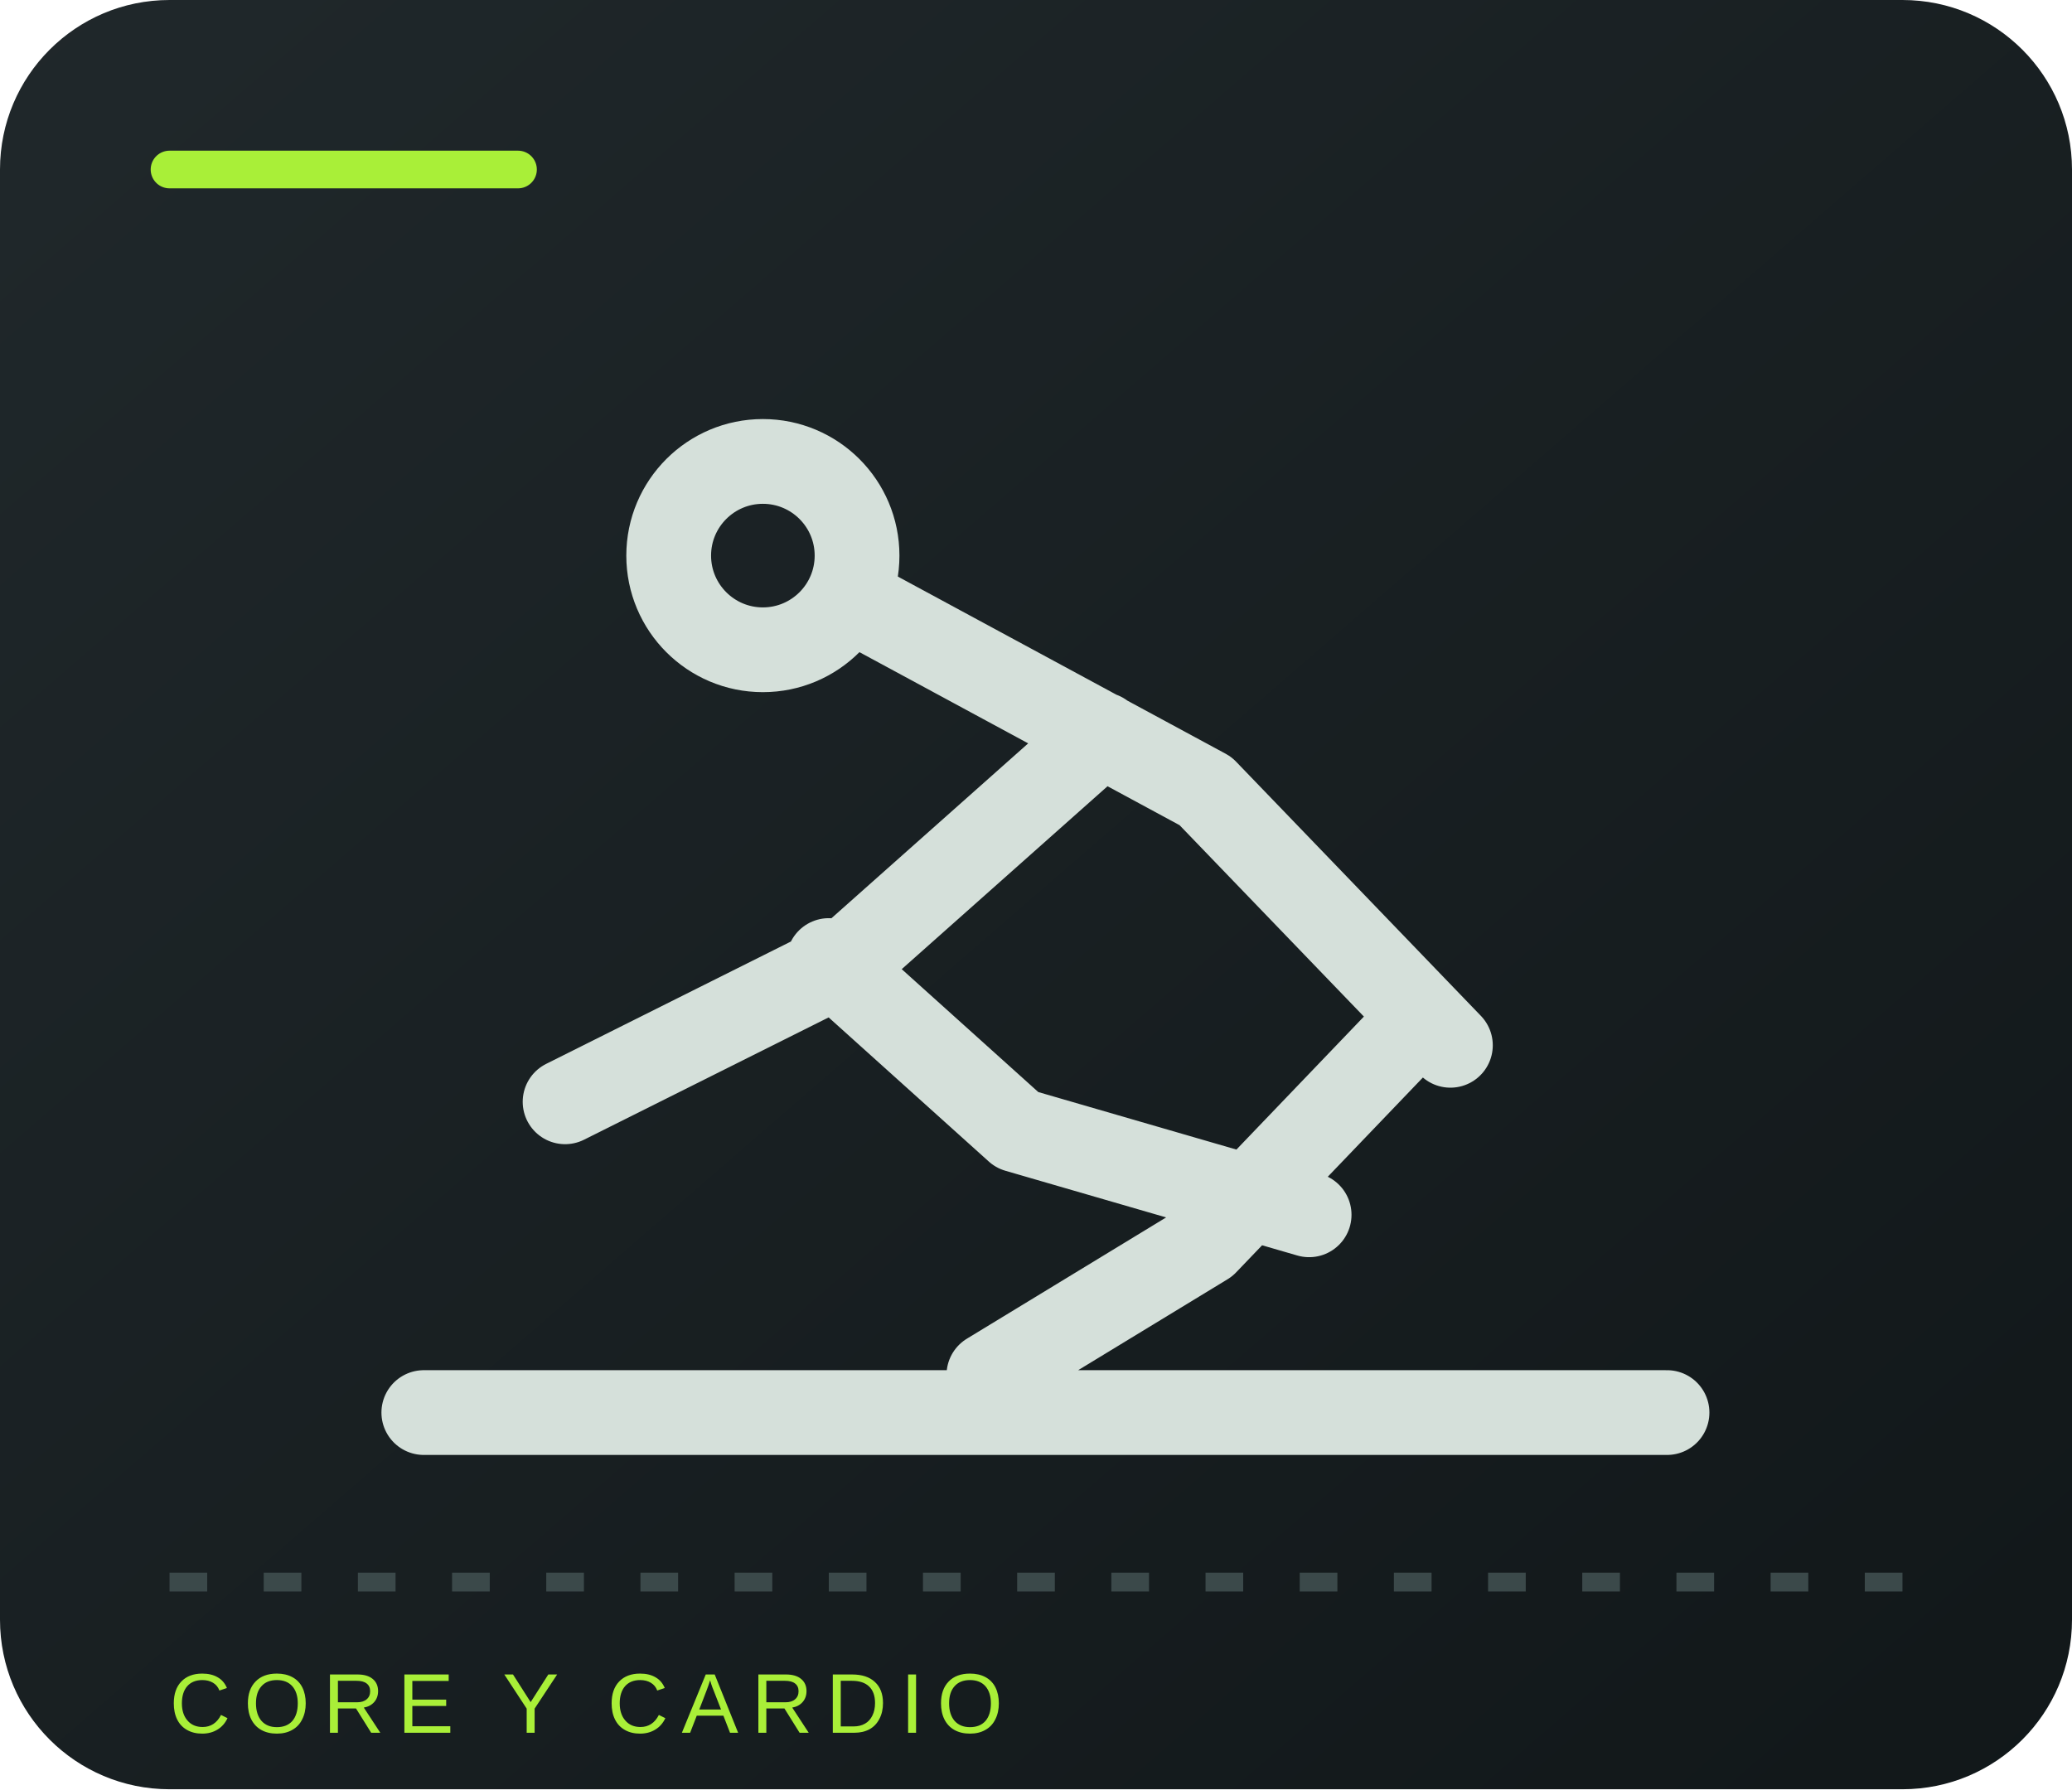
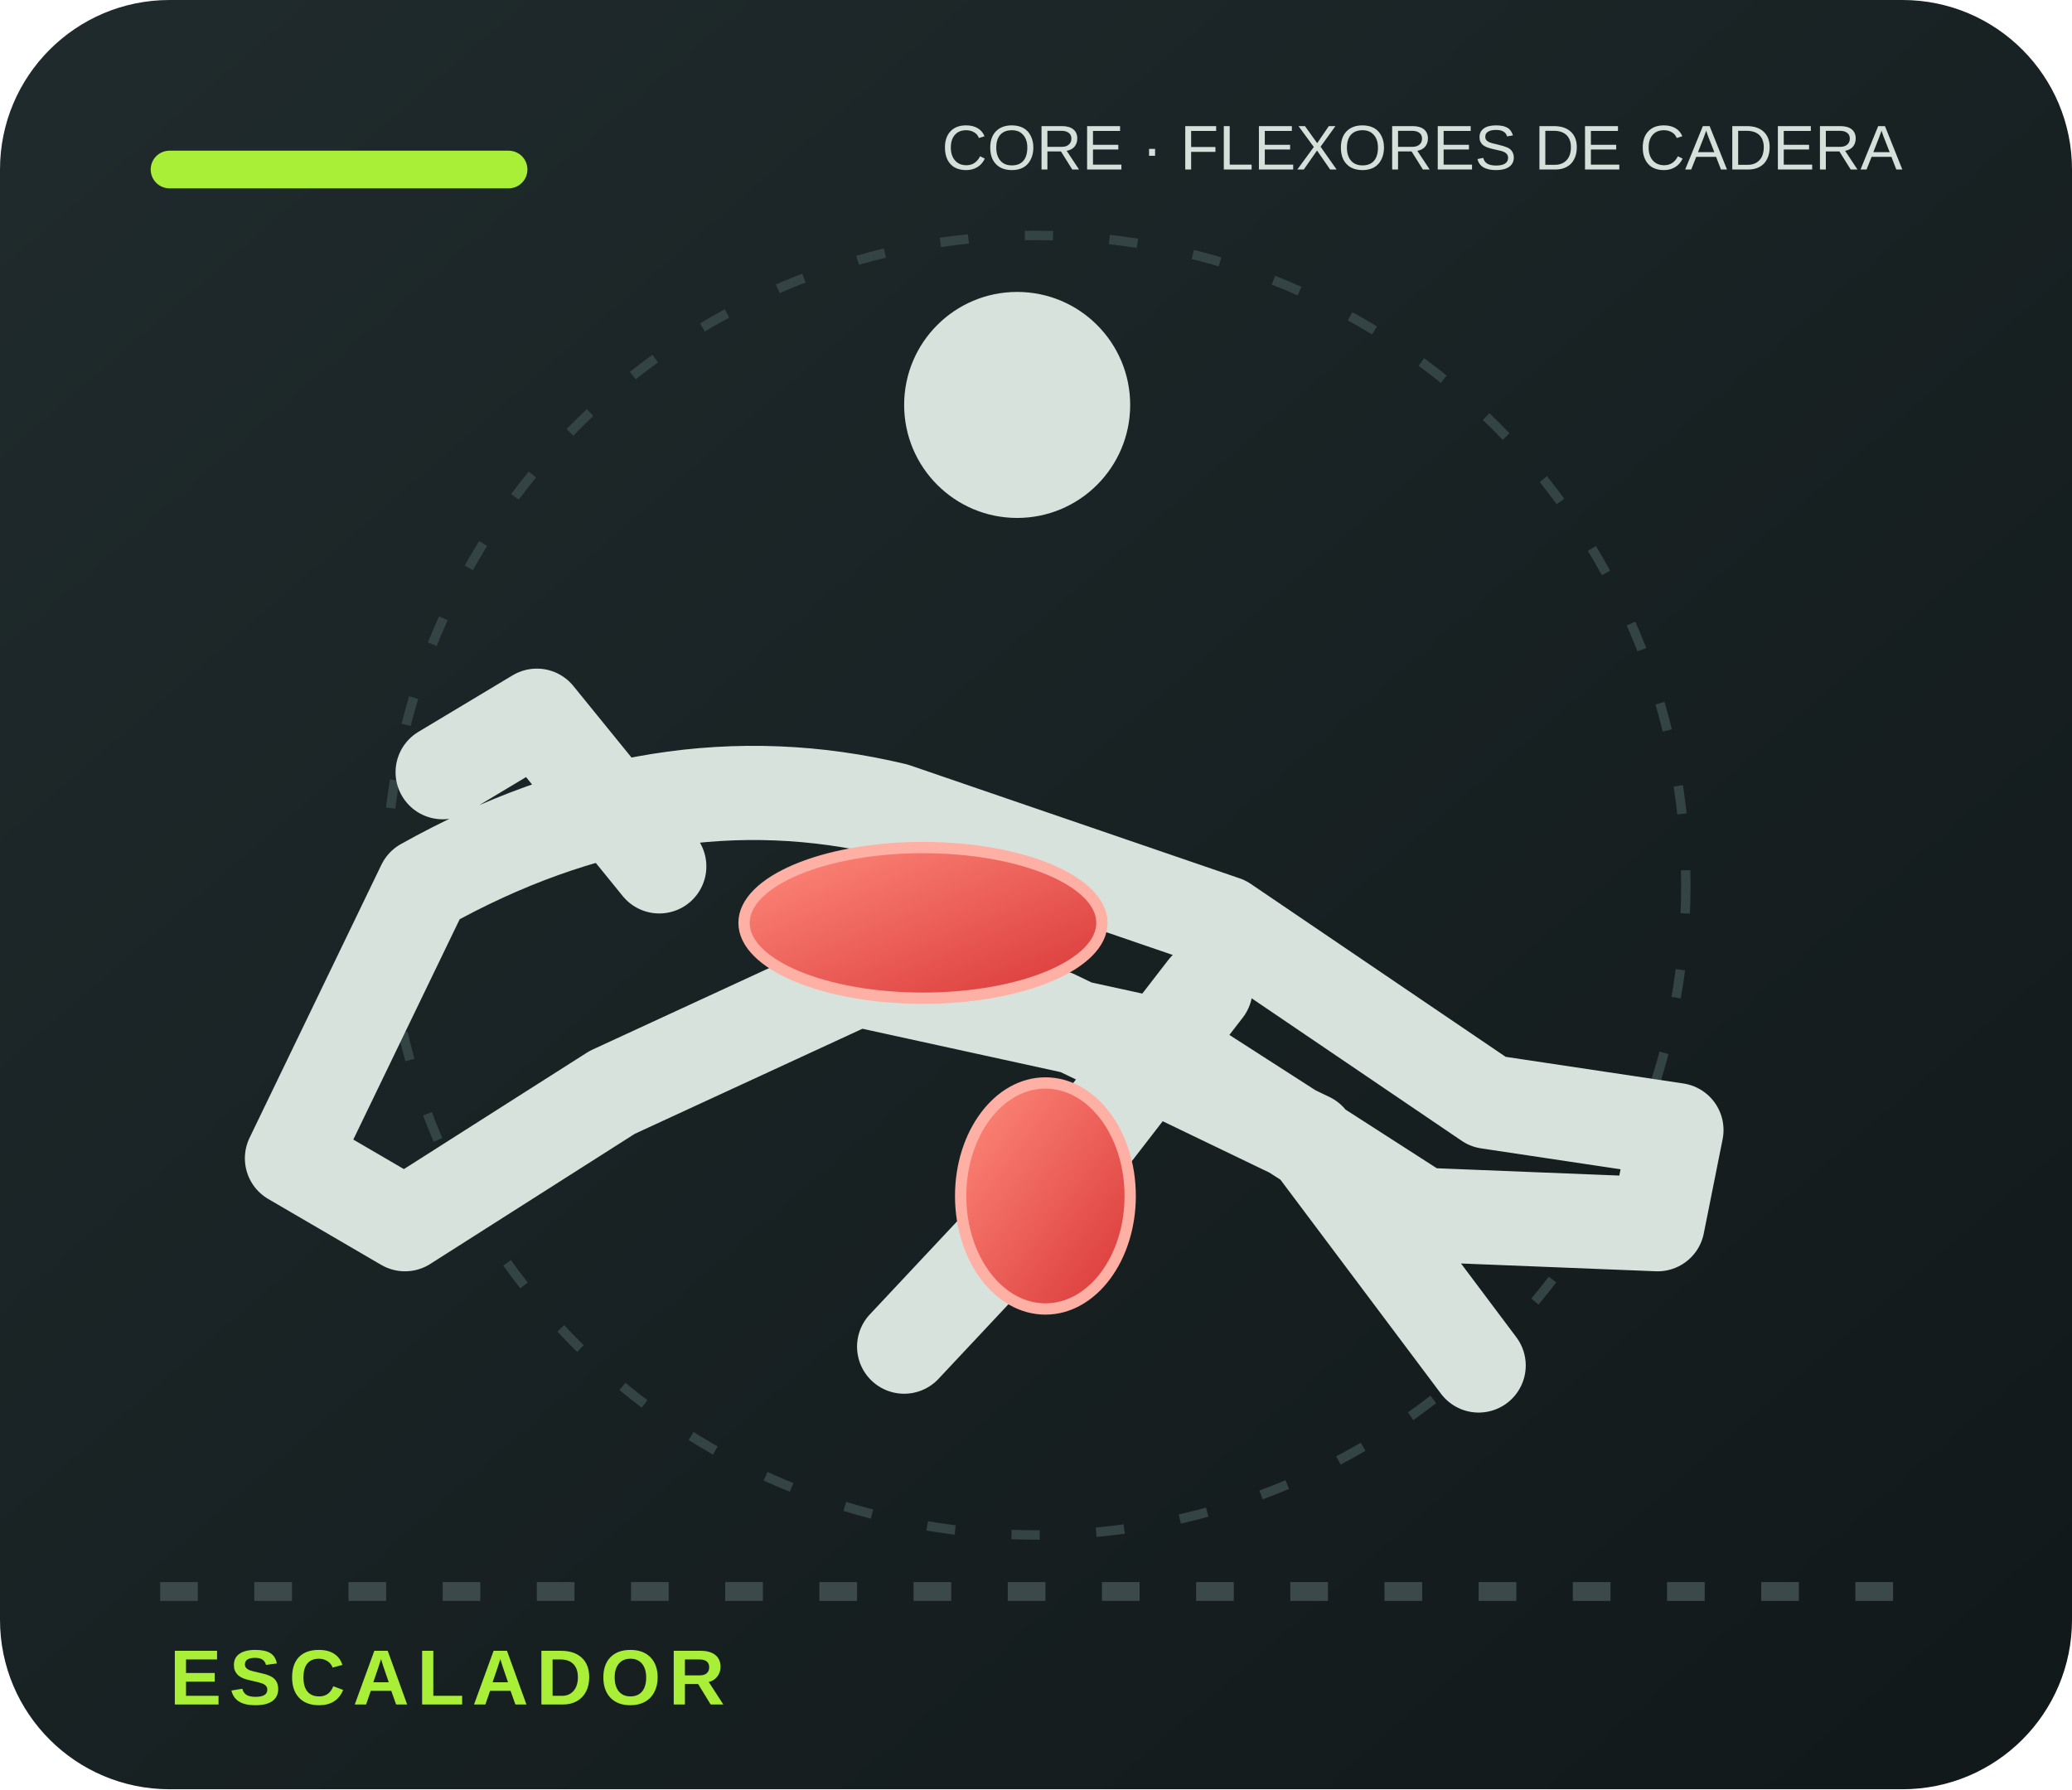
- <svg xmlns="http://www.w3.org/2000/svg" viewBox="0 0 220 190" role="img" aria-label="Ilustración de Escalador">
+ <svg xmlns="http://www.w3.org/2000/svg" viewBox="0 0 220 190" role="img" aria-label="Ilustración anatómica de ESCALADOR">
  <defs>
    <linearGradient id="bg" x1="0" y1="0" x2="1" y2="1">
-       <stop stop-color="#20282b" />
-       <stop offset="1" stop-color="#111719" />
+       <stop stop-color="#202b2d" />
+       <stop offset="1" stop-color="#111819" />
+     </linearGradient>
+     <linearGradient id="muscle" x1="0" y1="0" x2="1" y2="1">
+       <stop stop-color="#ff8b7d" />
+       <stop offset="1" stop-color="#d93636" />
    </linearGradient>
  </defs>
  <rect width="220" height="190" rx="18" fill="url(#bg)" />
-   <path d="M18 168 H202" stroke="#3b494a" stroke-width="2" stroke-dasharray="4 6" />
-   <g fill="none" stroke="#d5e0da" stroke-width="9" stroke-linecap="round" stroke-linejoin="round">
-     <circle cx="81" cy="59" r="10" />
-     <path d="M91 64 L128 84 L154 111 M117 78 L90 102 L60 117 M151 108 L128 132 L105 146 M88 102 L108 120 L139 129 M45 150 H177" />
+   <circle cx="110" cy="94" r="69" fill="none" stroke="#344344" stroke-width="1" stroke-dasharray="3 6" />
+   <path d="M17 169H203" stroke="#3b494a" stroke-width="2" stroke-dasharray="4 6" />
+   <g fill="none" stroke="#d8e2dd" stroke-width="10" stroke-linecap="round" stroke-linejoin="round">
+     <circle cx="108" cy="43" r="12" fill="#d8e2dd" stroke="none" />
+     <path d="M45 94 Q70 80 95 86 L130 98 L158 117 L178 120 L176 130 L151 129 L123 111 L91 104 L65 116 L43 130 L31 123 Z M70 92L57 76L47 82 M128 105L111 127L96 143 M112 108L139 121L157 145" />
  </g>
-   <path d="M18 18 H55" stroke="#a9ef38" stroke-width="4" stroke-linecap="round" />
-   <text x="18" y="184" fill="#a9ef38" font-size="9" font-family="Arial,sans-serif" letter-spacing="1.4">CORE Y CARDIO</text>
+   <g fill="url(#muscle)" stroke="#ffb0a4" stroke-width="1.2">
+     <ellipse cx="98" cy="98" rx="19" ry="8" />
+     <ellipse cx="111" cy="127" rx="9" ry="12" />
+   </g>
+   <path d="M18 18H54" stroke="#a9ef38" stroke-width="4" stroke-linecap="round" />
+   <text x="18" y="181" fill="#a9ef38" font-size="8.3" font-family="Arial,sans-serif" font-weight="700" letter-spacing=".8">ESCALADOR</text>
+   <text x="202" y="18" text-anchor="end" fill="#d5e0da" font-size="6.7" font-family="Arial,sans-serif">CORE · FLEXORES DE CADERA</text>
</svg>
